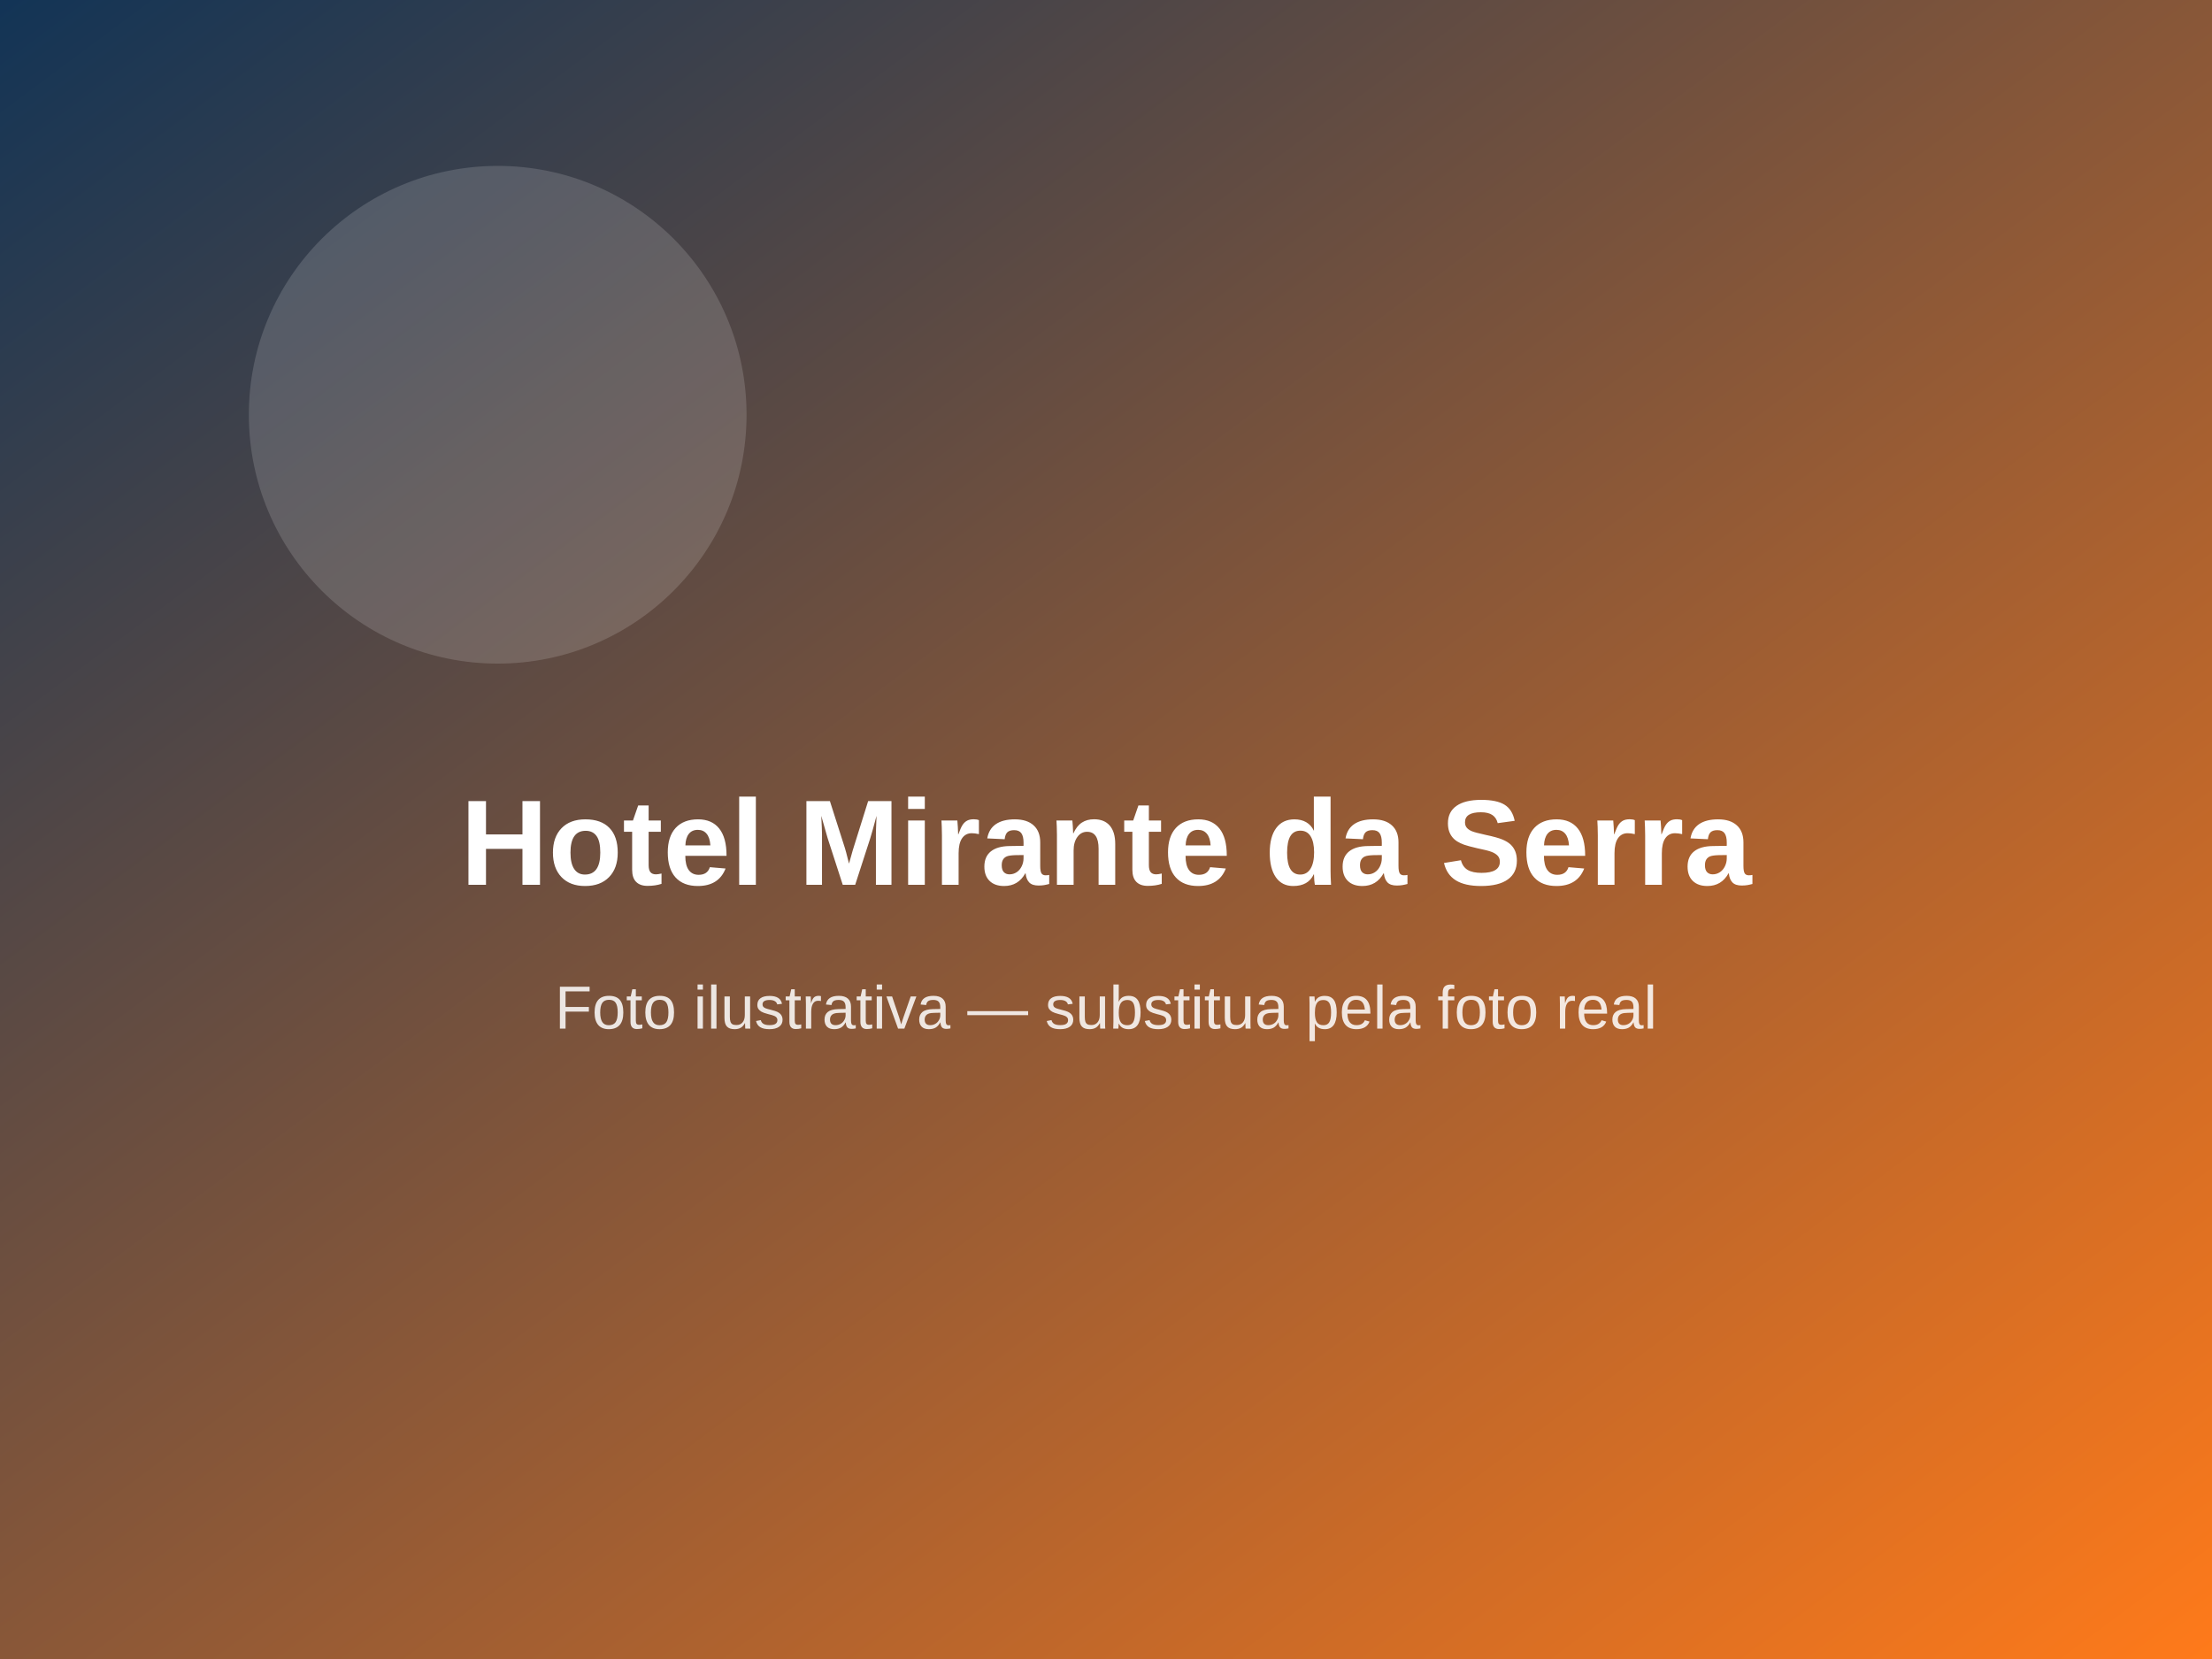
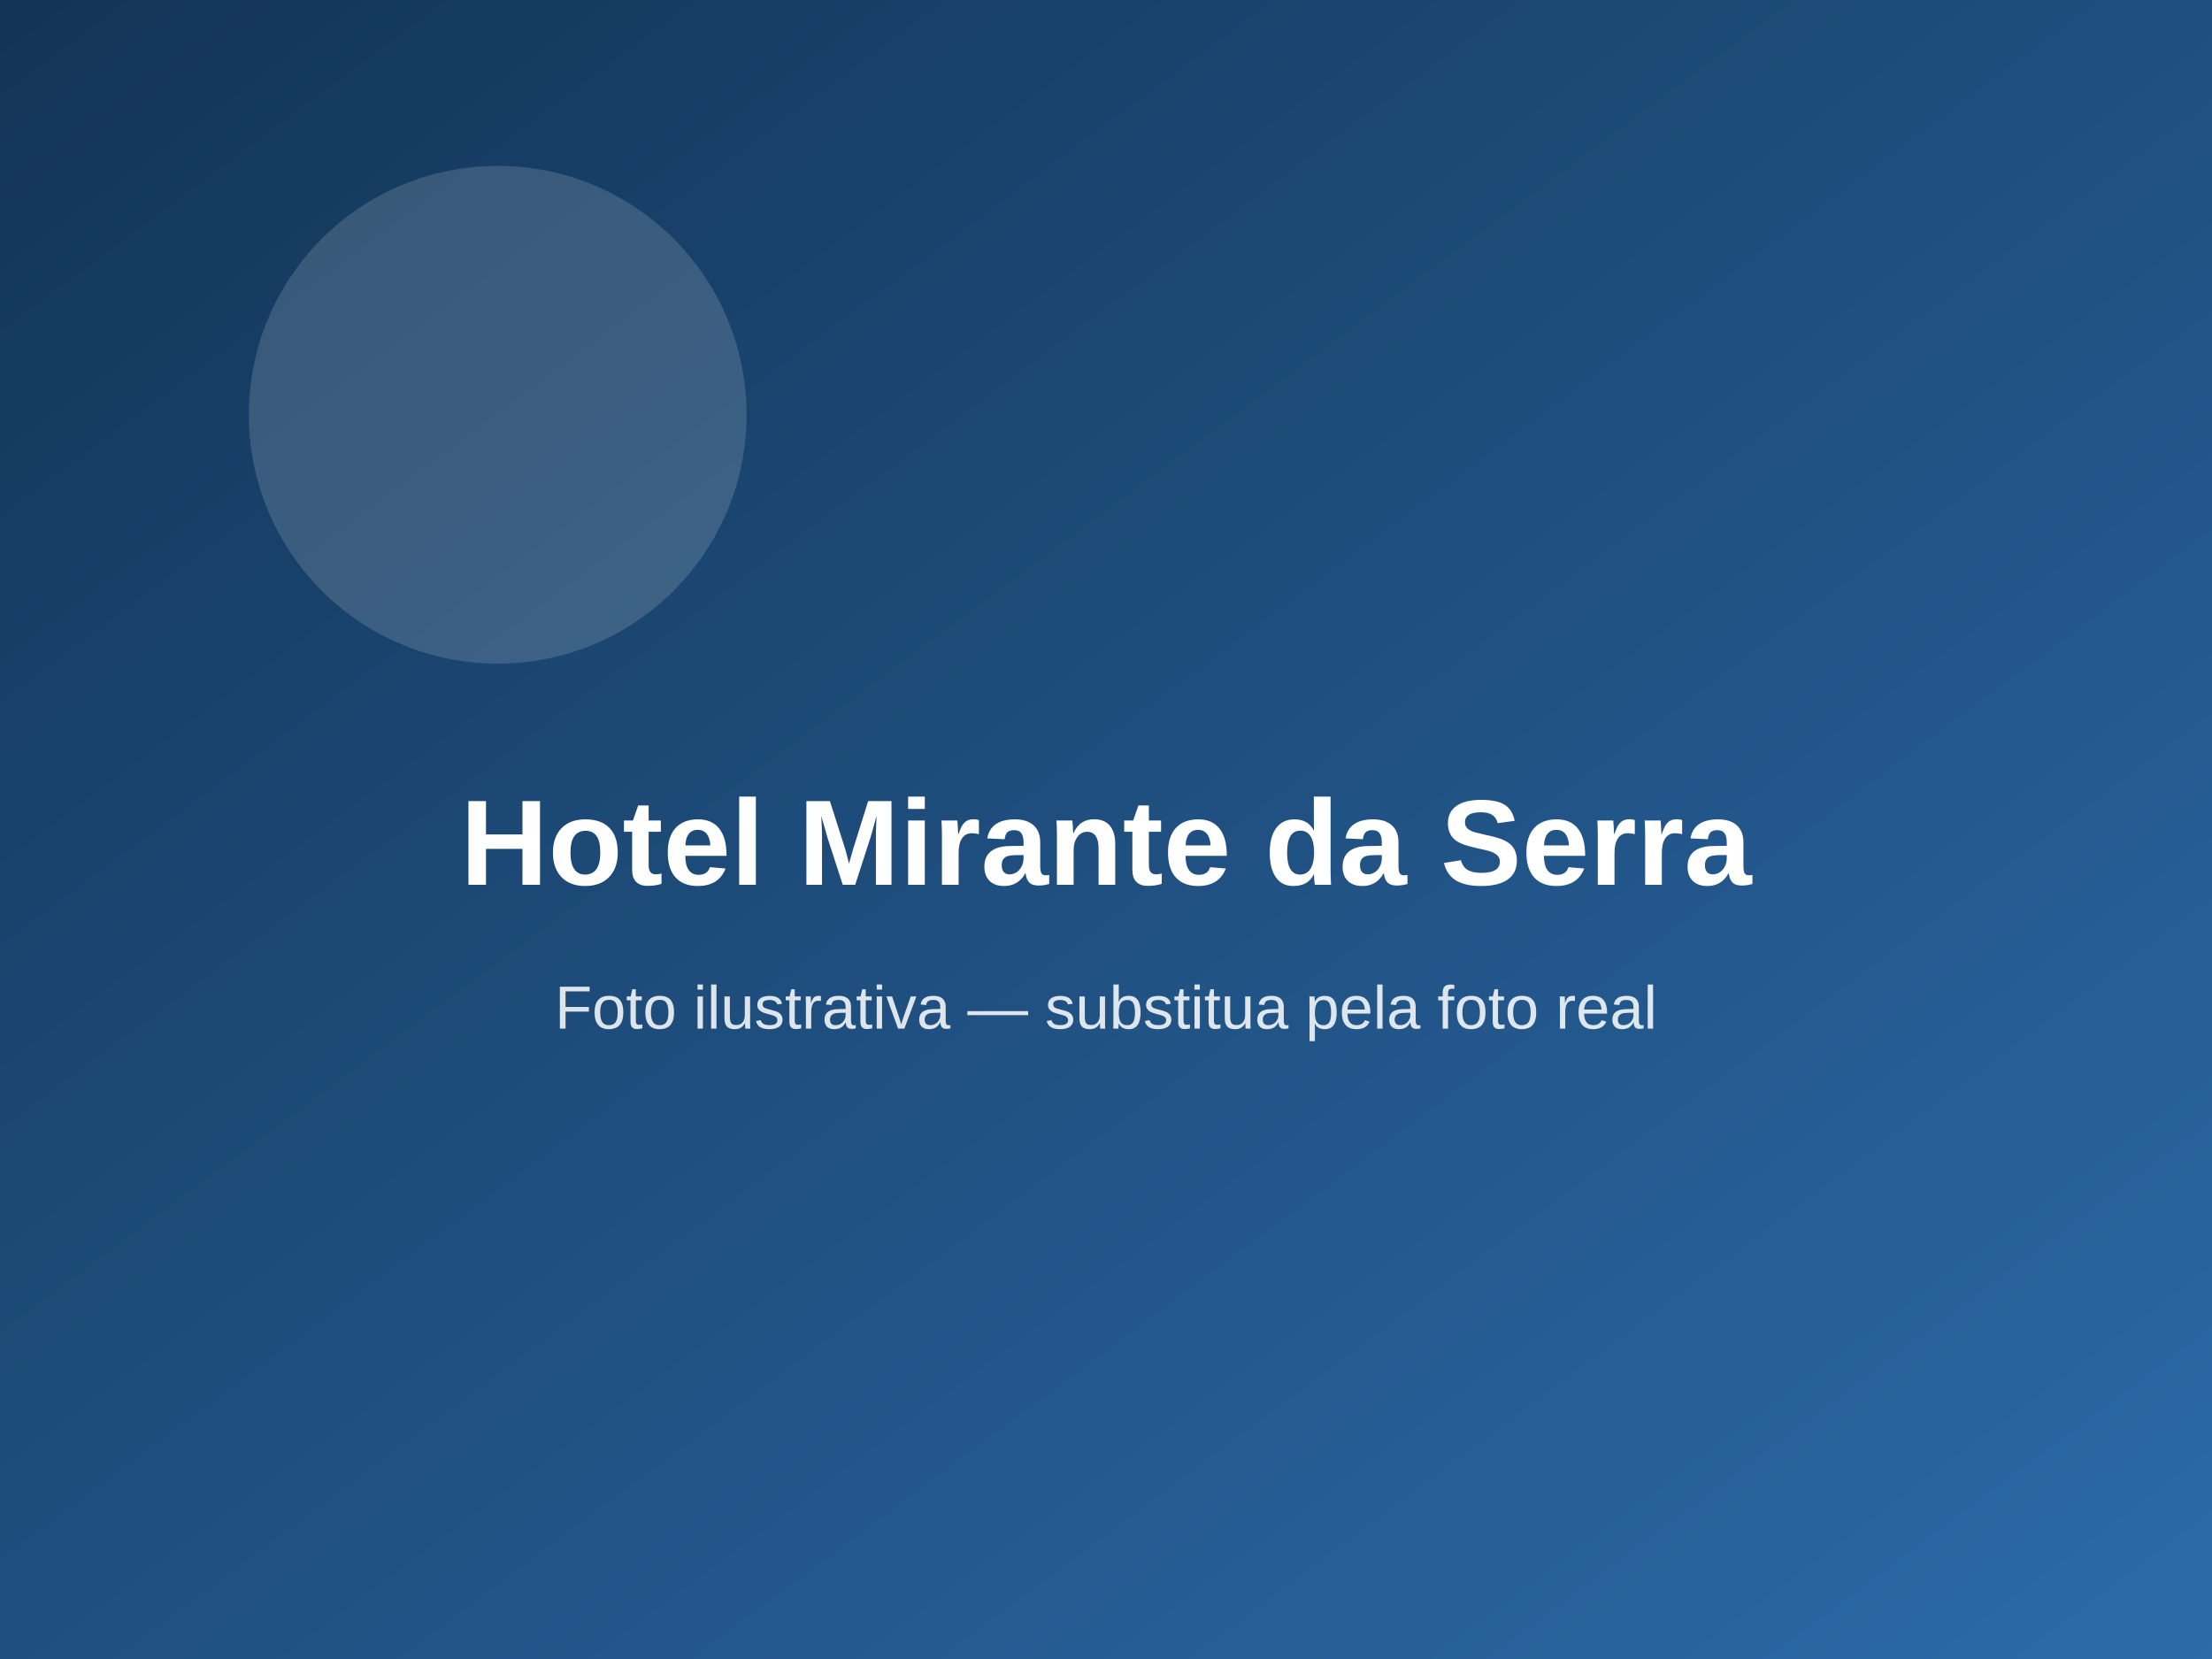
<svg xmlns="http://www.w3.org/2000/svg" viewBox="0 0 800 600" role="img" aria-label="Imagem ilustrativa de Hotel Mirante da Serra">
  <defs>
    <linearGradient id="g" x1="0" y1="0" x2="1" y2="1">
      <stop offset="0" stop-color="#123456" />
-       <stop offset="1" stop-color="#ff7a1a" />
+       <stop offset="1" stop-color="#2c6aa8" />
    </linearGradient>
  </defs>
  <rect width="800" height="600" fill="url(#g)" />
  <circle cx="180" cy="150" r="90" fill="#fff" opacity=".15" />
  <text x="400" y="320" font-family="Arial,Helvetica,sans-serif" font-size="44" font-weight="700" text-anchor="middle" fill="#fff">Hotel Mirante da Serra</text>
  <text x="400" y="372" font-family="Arial,Helvetica,sans-serif" font-size="22" text-anchor="middle" fill="#fff" opacity=".85">Foto ilustrativa — substitua pela foto real</text>
</svg>
